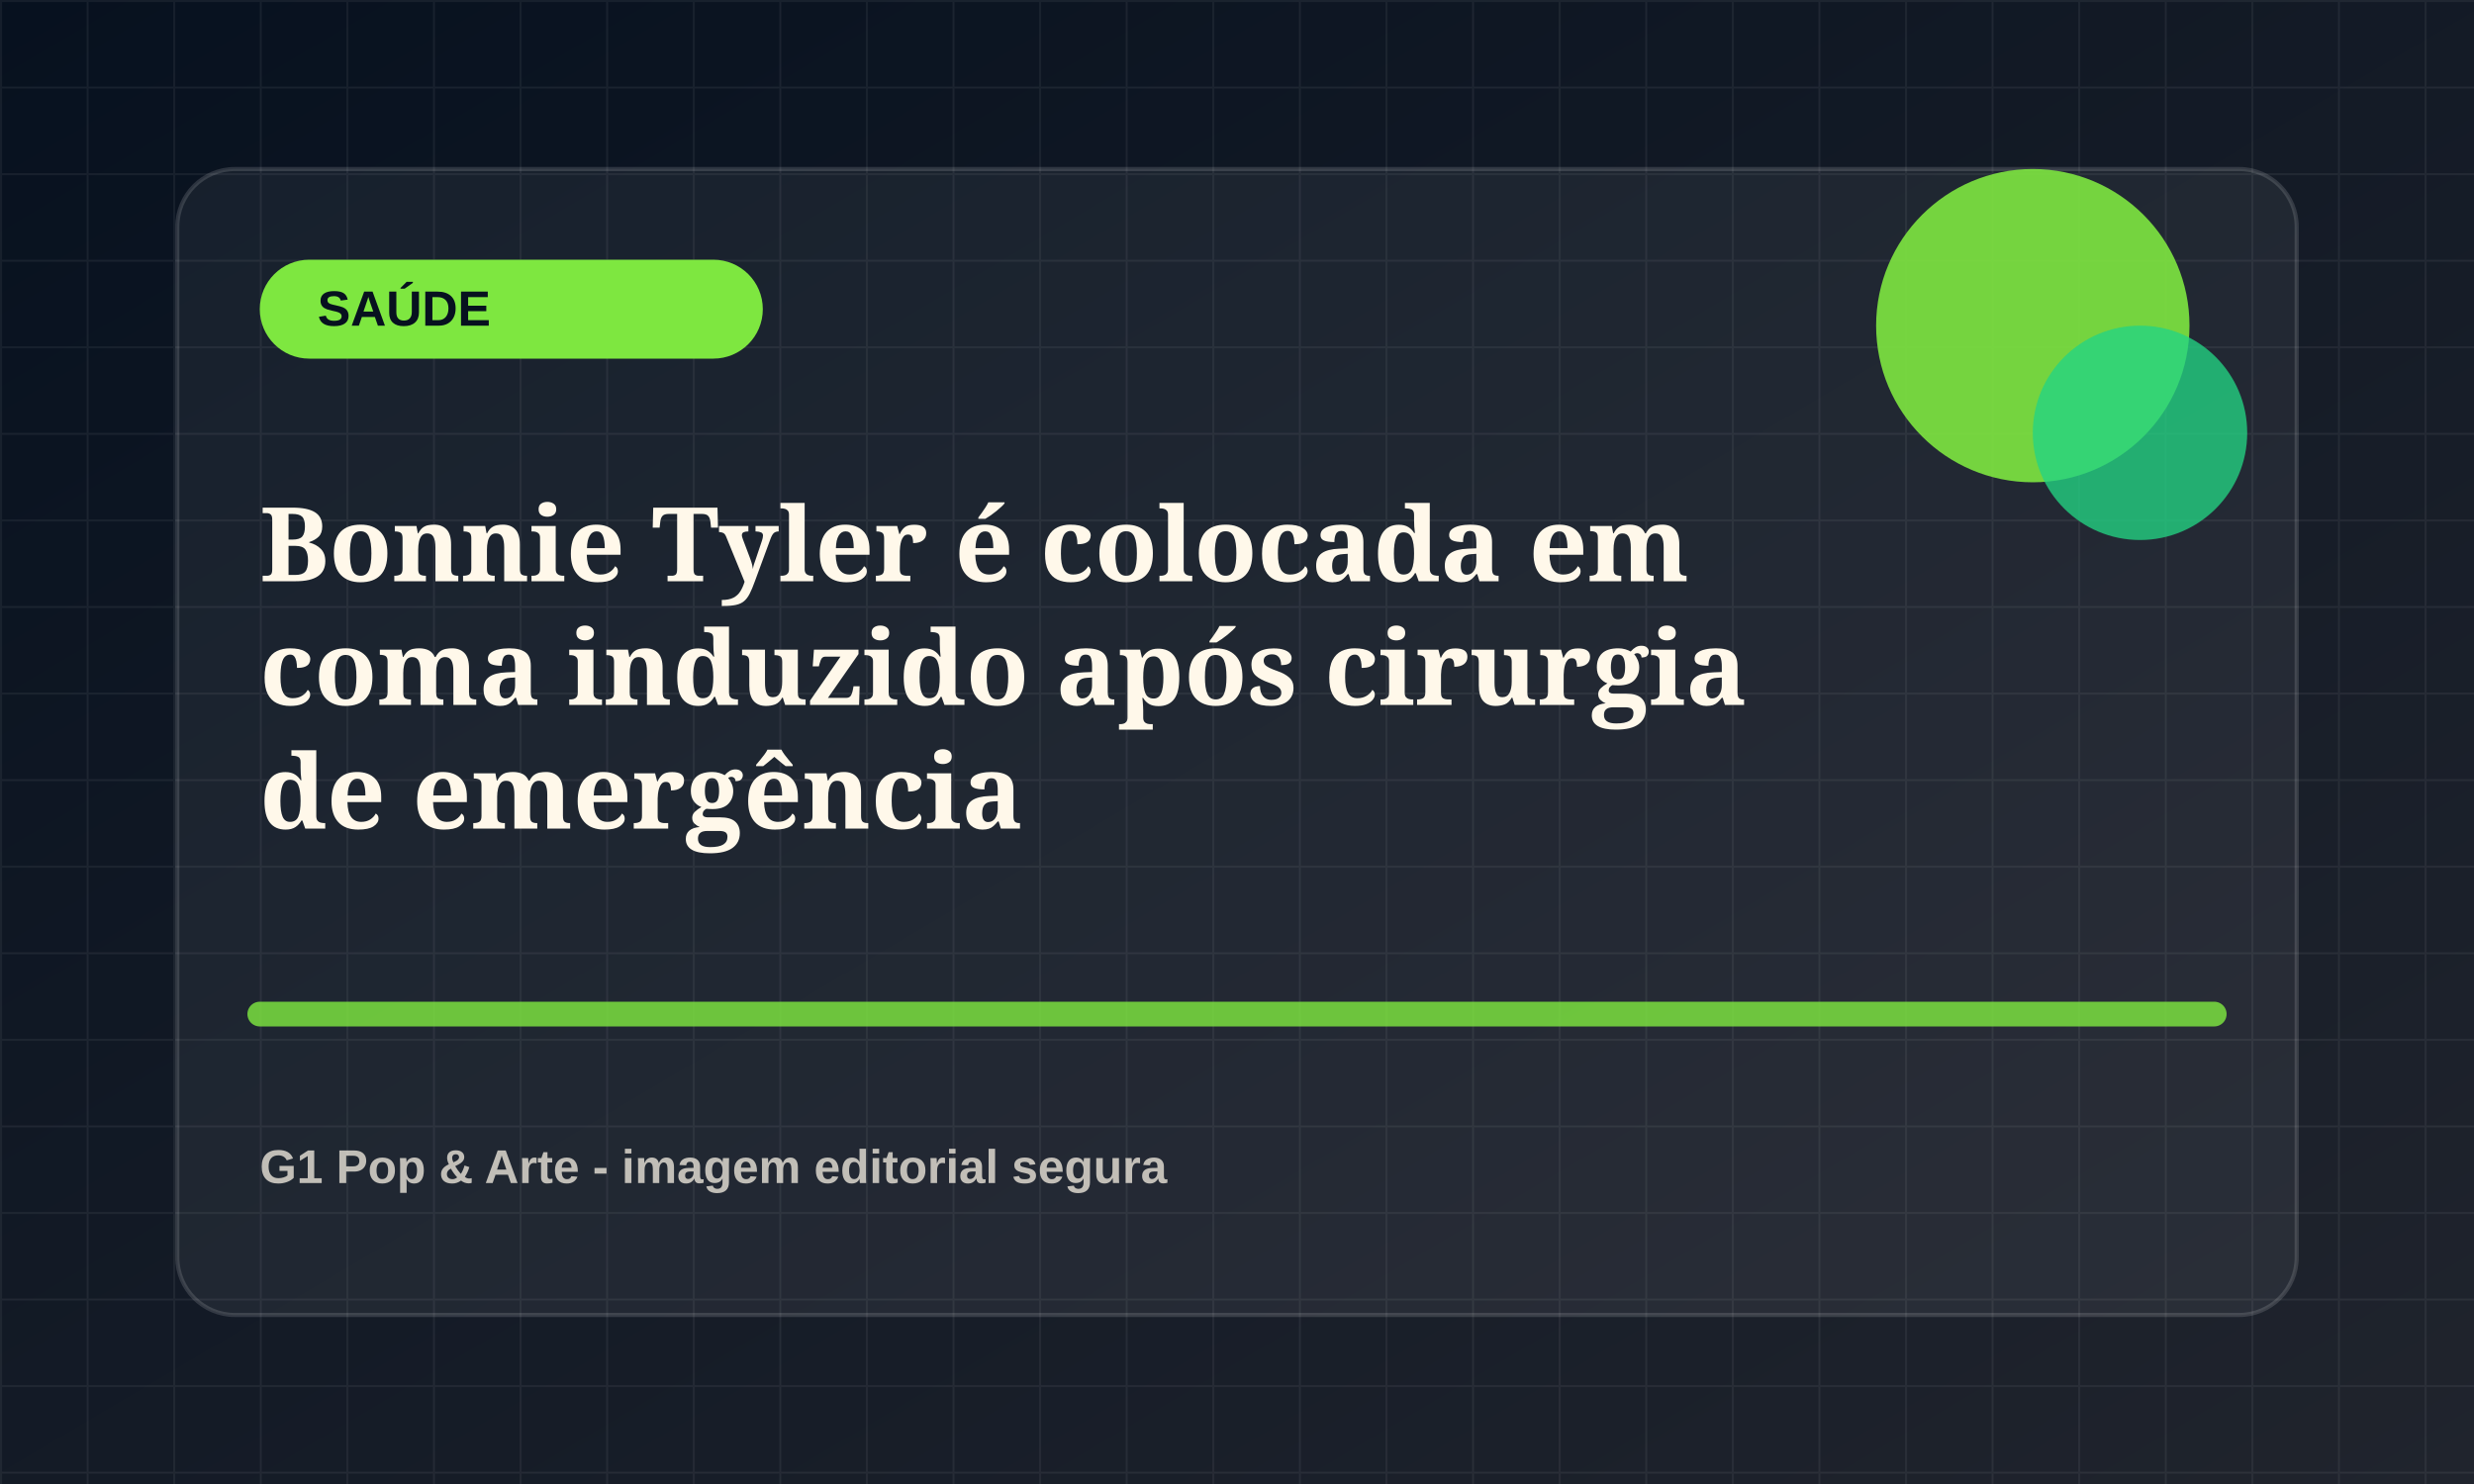
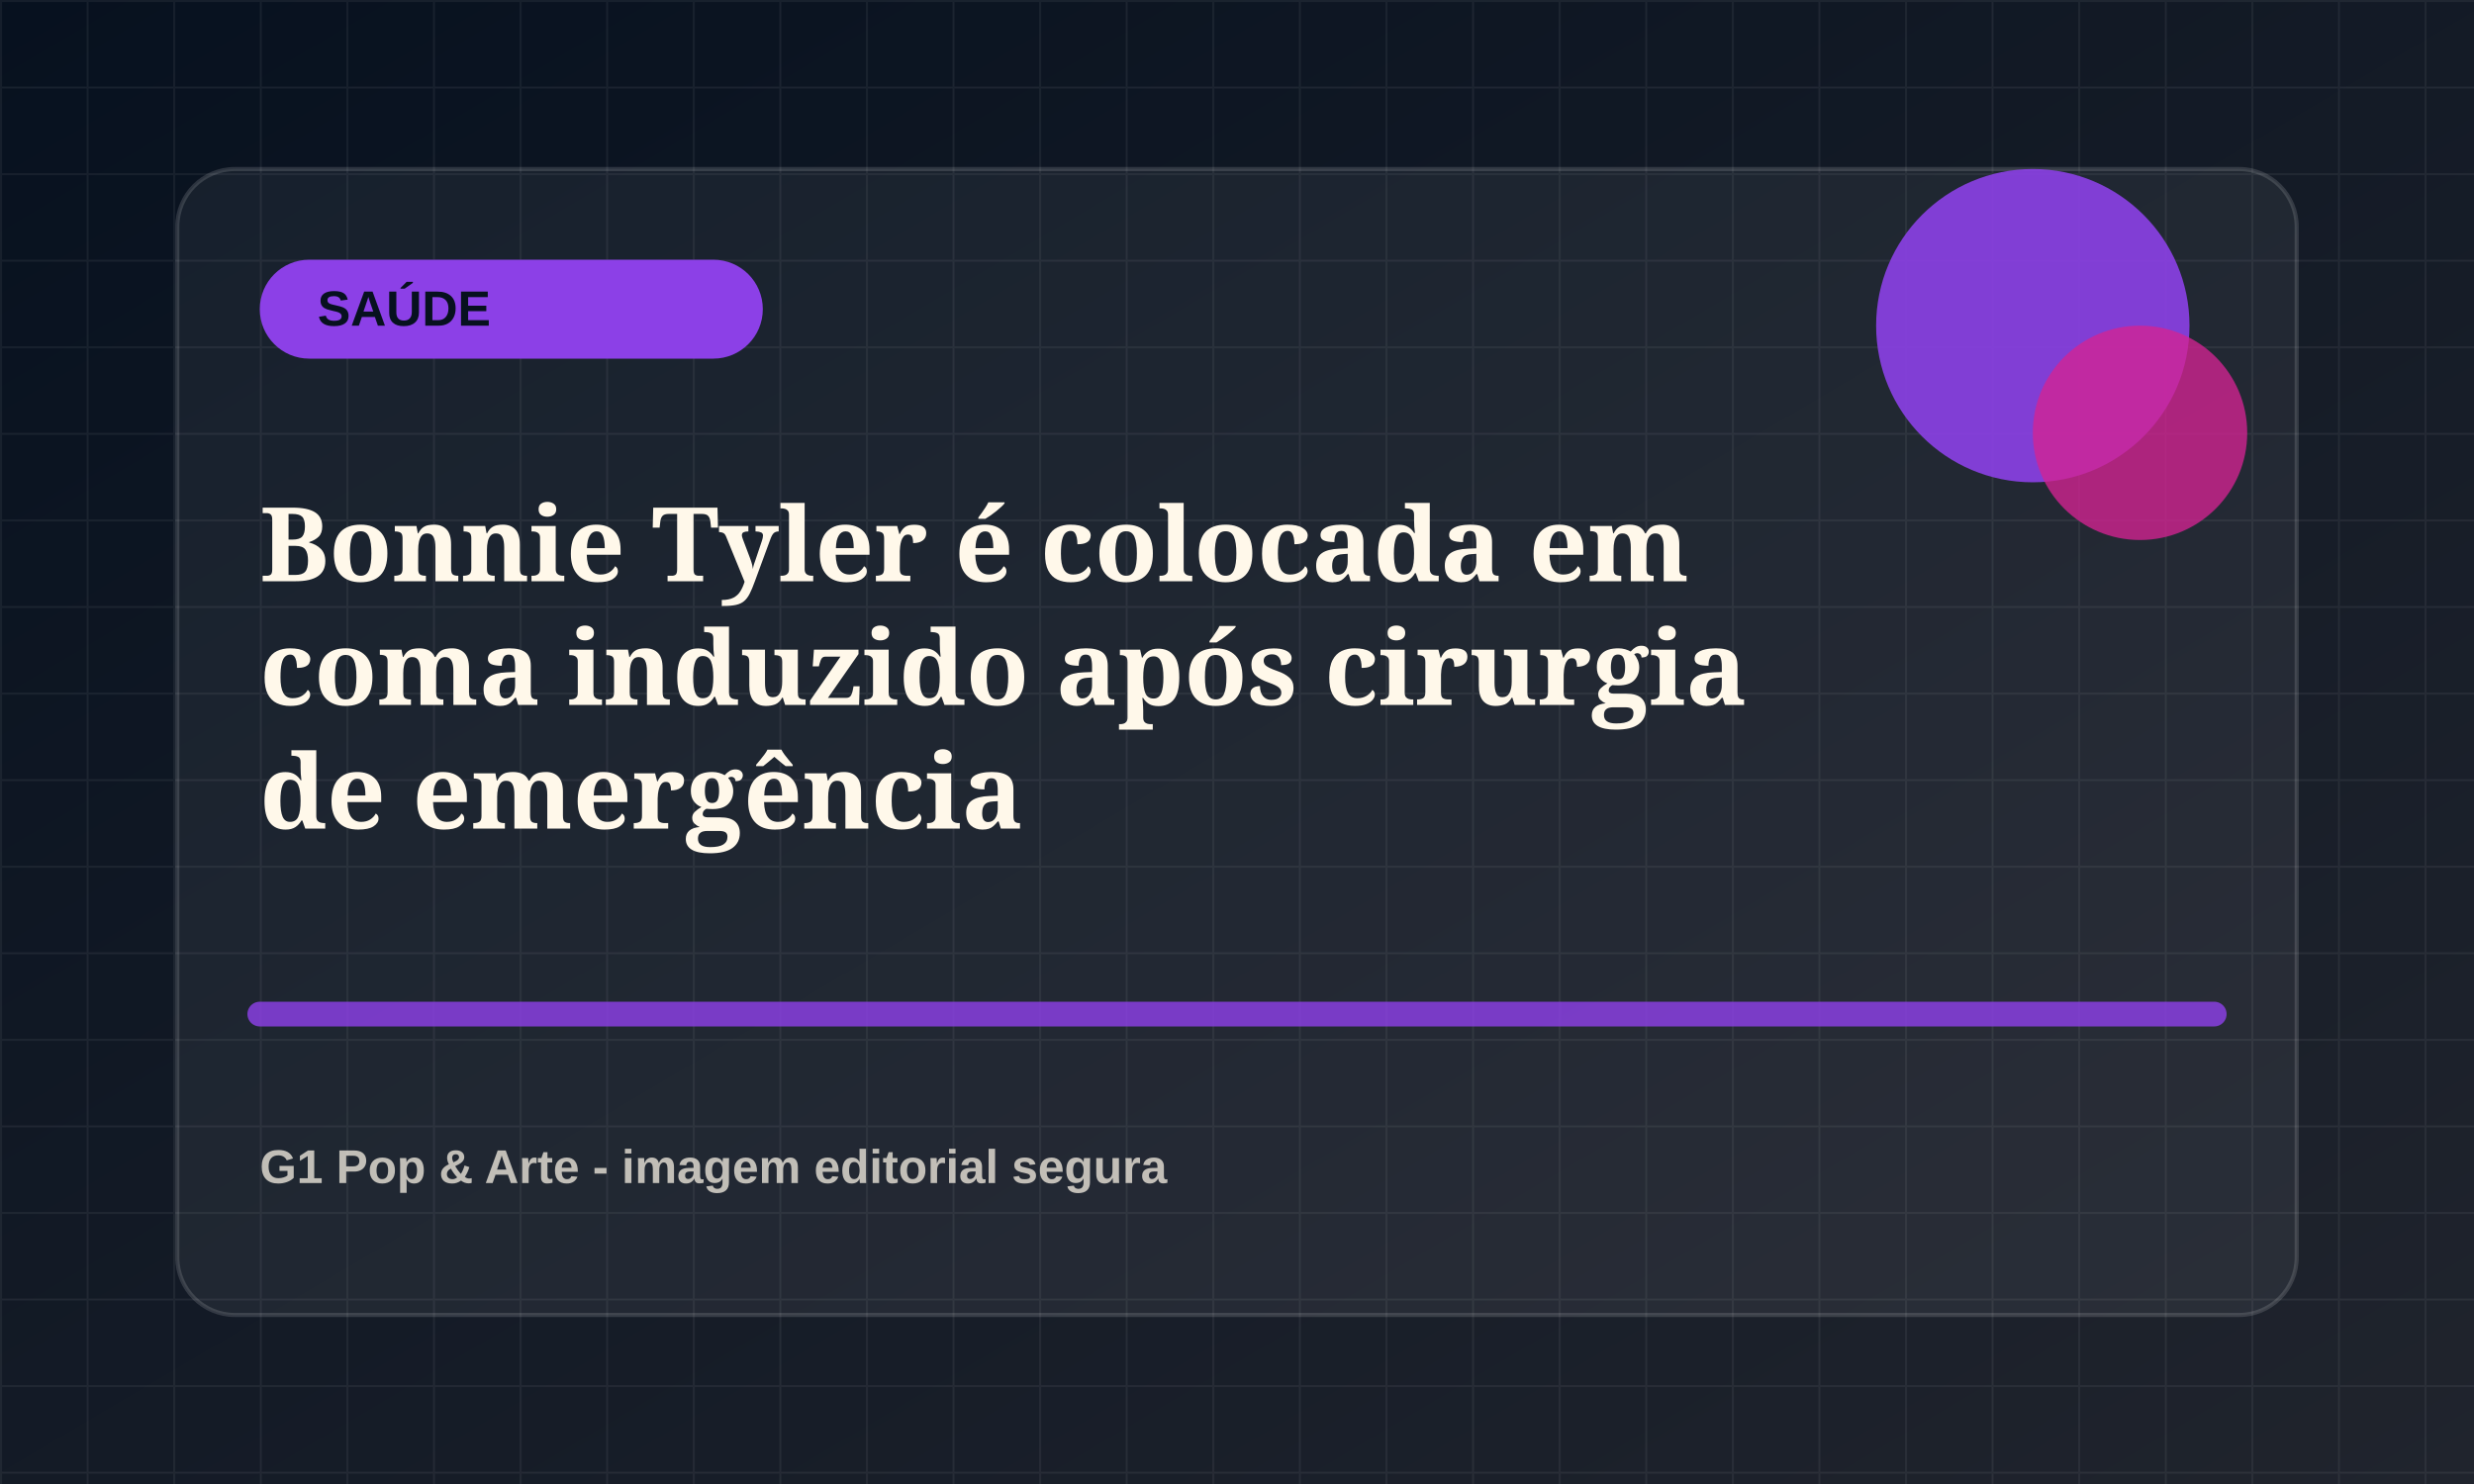
<svg xmlns="http://www.w3.org/2000/svg" viewBox="0 0 1200 720">
  <defs>
    <linearGradient id="bg" x1="0" x2="1" y1="0" y2="1">
      <stop offset="0" stop-color="#07111f" />
      <stop offset="1" stop-color="#20242d" />
    </linearGradient>
    <pattern id="grid" width="42" height="42" patternUnits="userSpaceOnUse">
      <path d="M42 0H0v42" fill="none" stroke="rgba(255,255,255,.055)" stroke-width="2" />
    </pattern>
  </defs>
  <rect width="1200" height="720" fill="url(#bg)" />
  <rect width="1200" height="720" fill="url(#grid)" />
  <rect x="86" y="82" width="1028" height="556" rx="28" fill="rgba(255,255,255,.055)" stroke="rgba(255,255,255,.14)" stroke-width="2" />
-   <rect x="126" y="126" width="244" height="48" rx="24" fill="hsl(98 78% 58%)" />
+   <rect x="126" y="126" width="244" height="48" rx="24" fill="hsl(267 78% 58%)" />
  <text x="154" y="158" fill="#07111f" font-family="Arial, sans-serif" font-size="24" font-weight="800">SAÚDE</text>
-   <circle cx="986" cy="158" r="76" fill="hsl(98 78% 58%)" opacity=".9" />
-   <circle cx="1038" cy="210" r="52" fill="hsl(153 72% 48%)" opacity=".78" />
-   <path d="M126 492h948" stroke="hsl(98 78% 58%)" stroke-width="12" stroke-linecap="round" opacity=".82" />
+   <circle cx="986" cy="158" r="76" fill="hsl(267 78% 58%)" opacity=".9" />
+   <circle cx="1038" cy="210" r="52" fill="hsl(322 72% 48%)" opacity=".78" />
+   <path d="M126 492h948" stroke="hsl(267 78% 58%)" stroke-width="12" stroke-linecap="round" opacity=".82" />
  <text x="126" y="282" fill="#fff8ea" font-family="Georgia, serif" font-size="50" font-weight="700">
    <tspan x="126" dy="0">Bonnie Tyler é colocada em</tspan>
    <tspan x="126" dy="60">coma induzido após cirurgia</tspan>
    <tspan x="126" dy="60">de emergência</tspan>
  </text>
  <text x="126" y="574" fill="rgba(255,248,234,.72)" font-family="Arial, sans-serif" font-size="23" font-weight="700">G1 Pop &amp; Arte - imagem editorial segura</text>
</svg>
